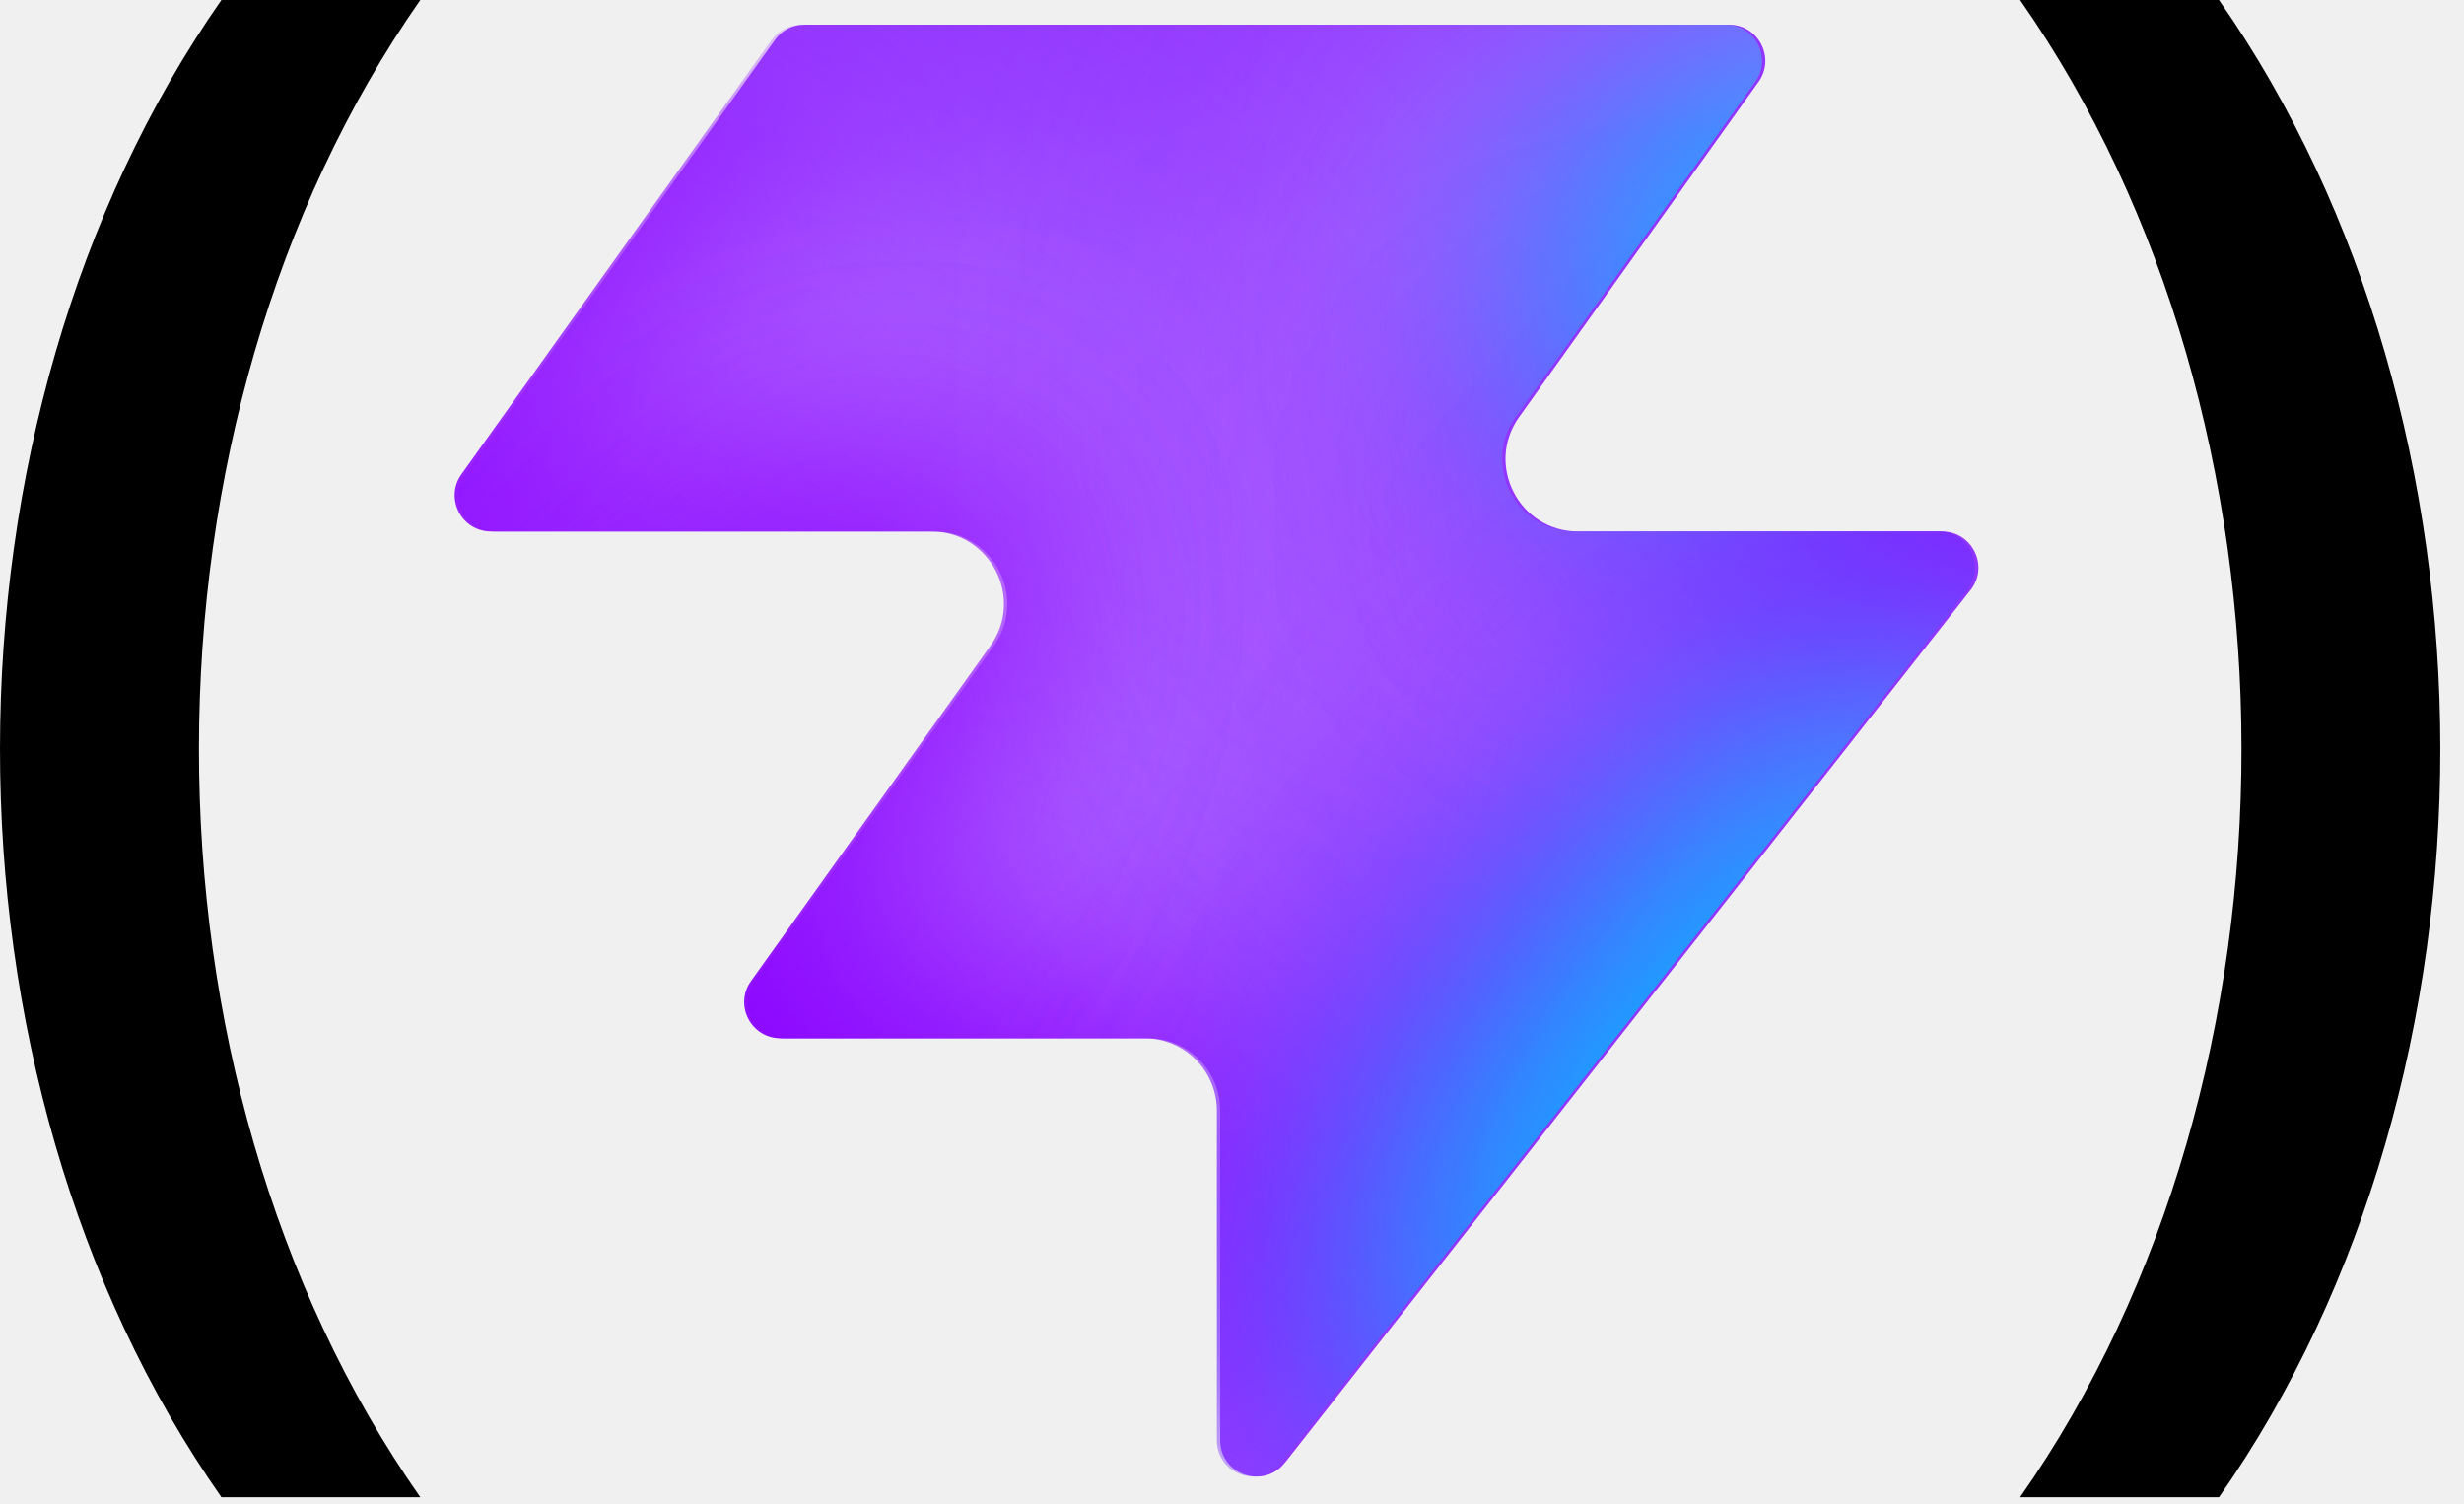
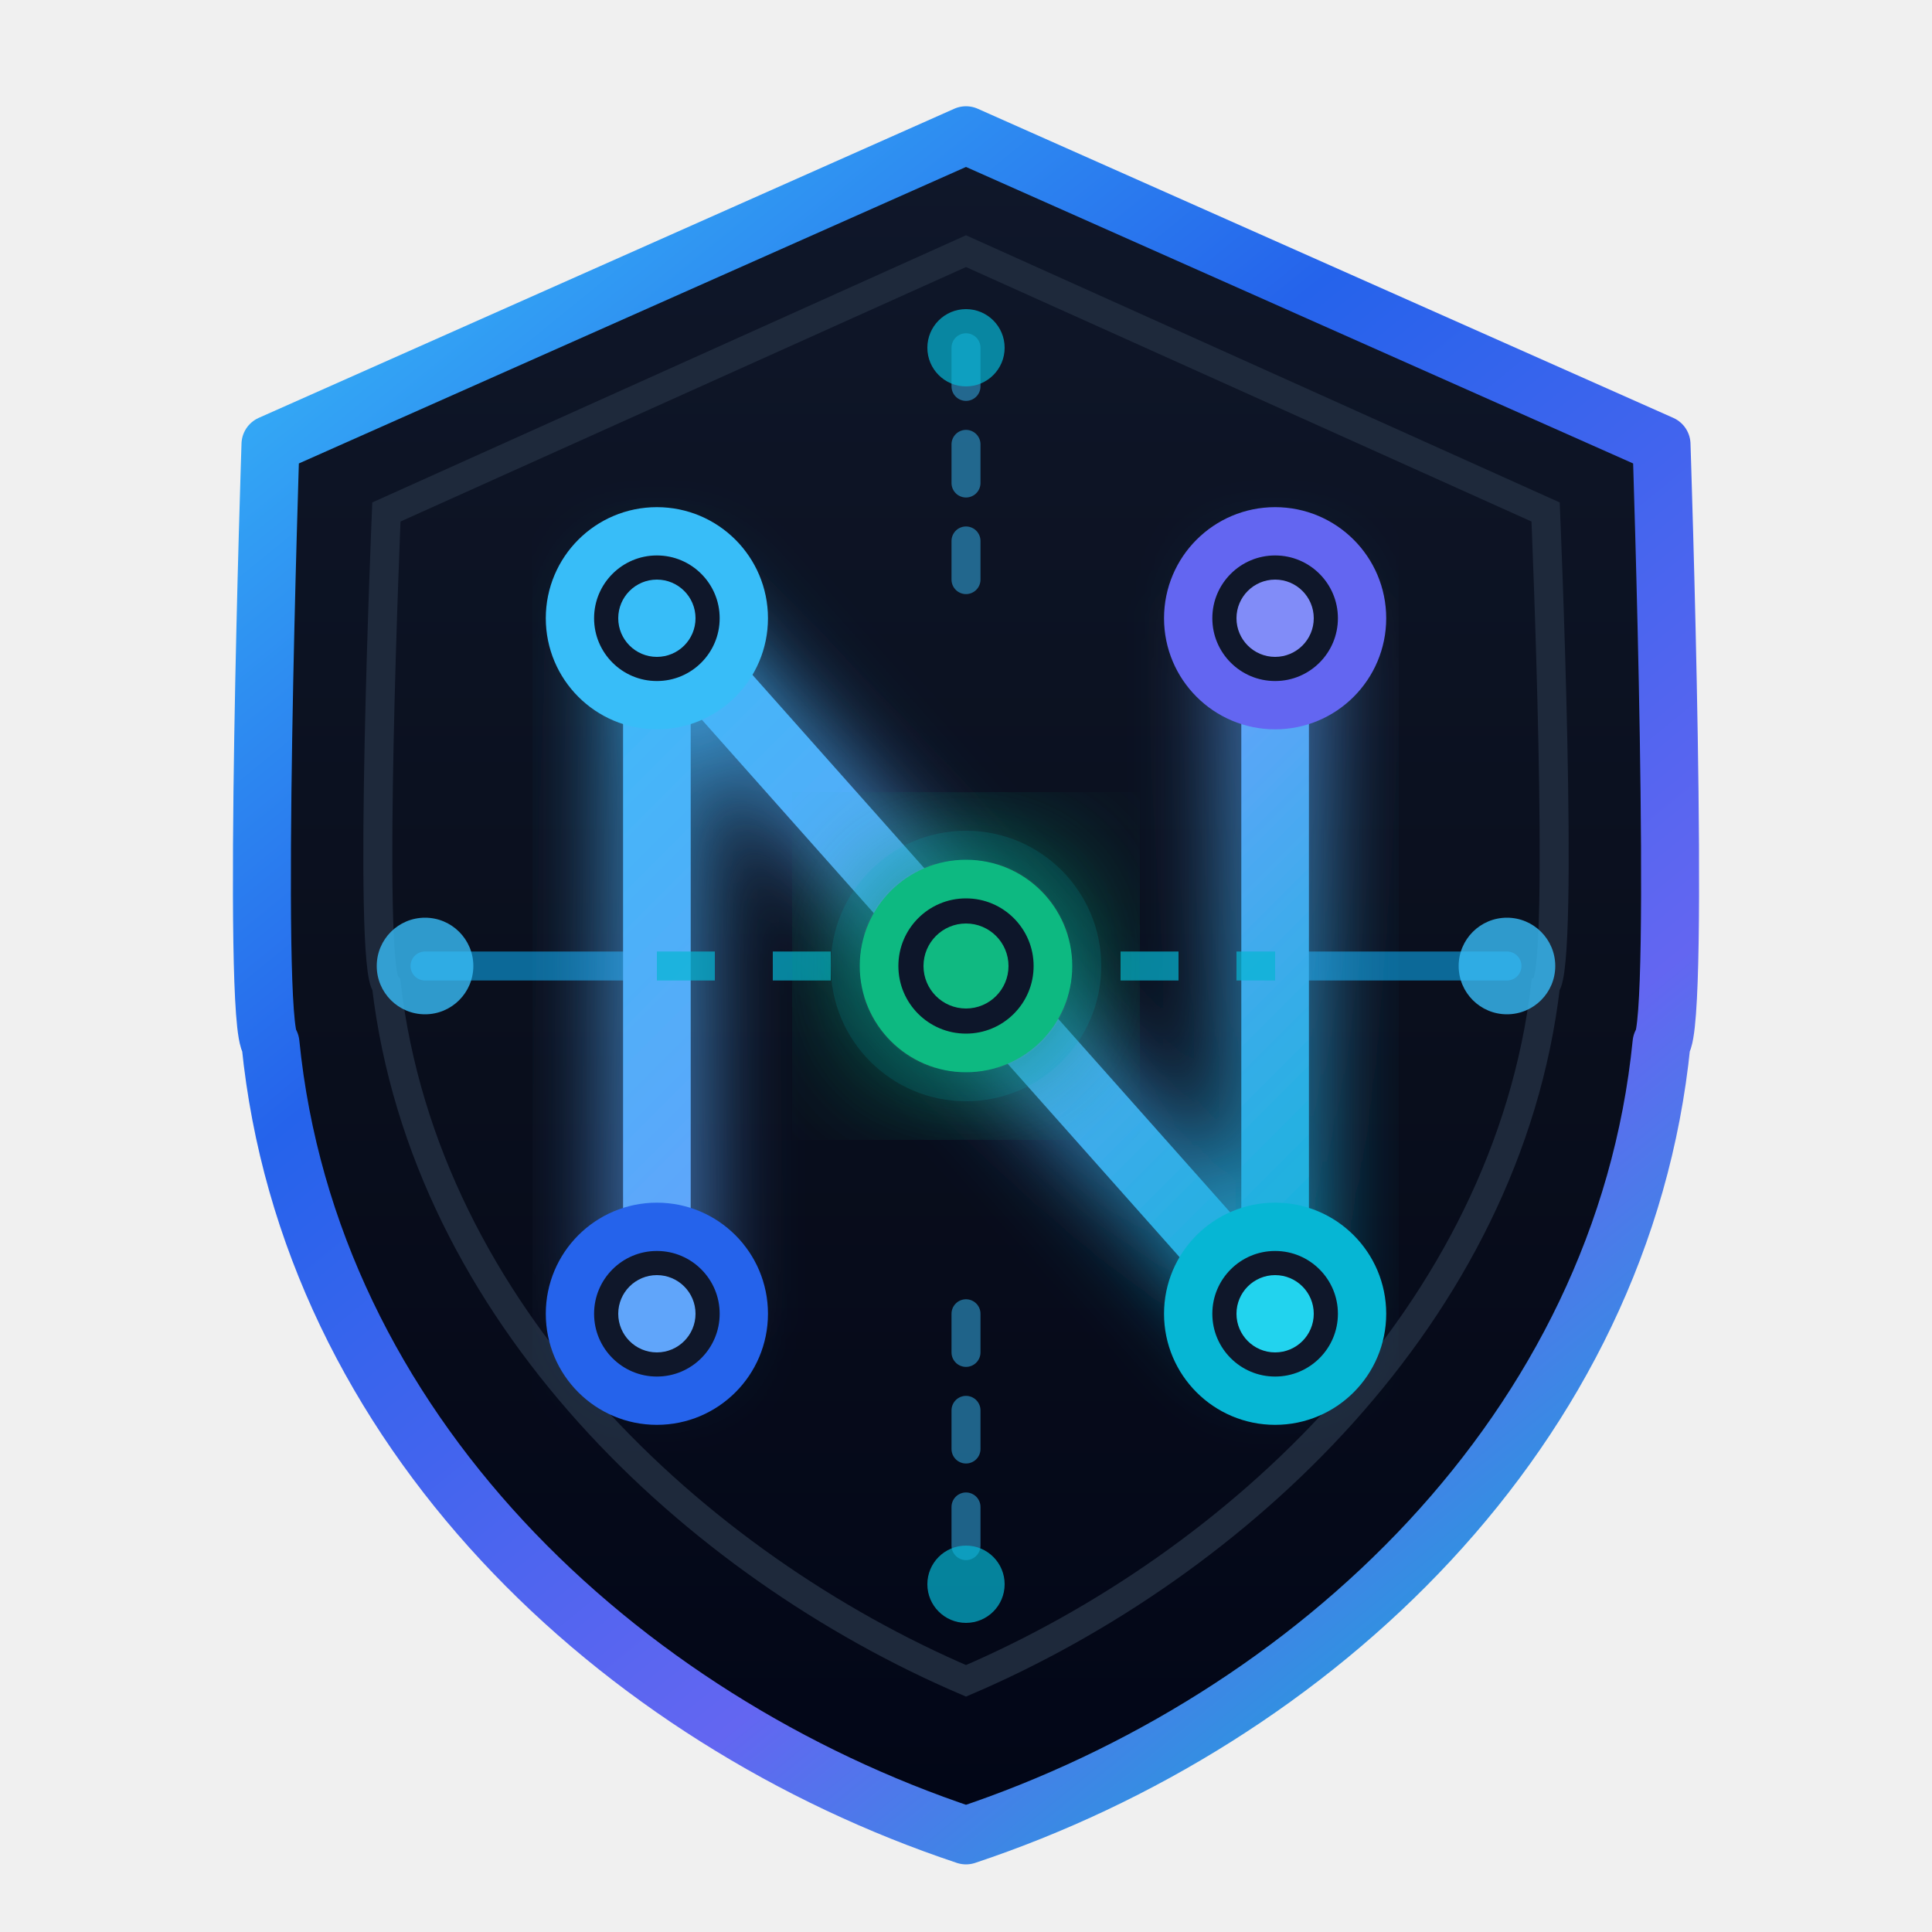
- <svg xmlns="http://www.w3.org/2000/svg" width="77" height="47" fill="none" aria-labelledby="vite-logo-title" viewBox="0 0 77 47">
-   <style>.parenthesis{fill:#000}@media (prefers-color-scheme:dark){.parenthesis{fill:#fff}}</style>
-   <path fill="#9135ff" d="M40.151 45.71c-.663.844-2.02.374-2.02-.699V34.708a2.26 2.26 0 0 0-2.262-2.262H24.493c-.92 0-1.457-1.04-.92-1.788l7.479-10.471c1.07-1.498 0-3.578-1.842-3.578H15.443c-.92 0-1.456-1.04-.92-1.788l9.696-13.576c.213-.297.556-.474.92-.474h28.894c.92 0 1.456 1.04.92 1.788l-7.48 10.472c-1.07 1.497 0 3.578 1.842 3.578h11.376c.944 0 1.474 1.087.89 1.83L40.153 45.712z" />
-   <mask id="a" width="48" height="47" x="14" y="0" maskUnits="userSpaceOnUse" style="mask-type:alpha">
-     <path fill="#000" d="M40.047 45.71c-.663.843-2.02.374-2.02-.699V34.708a2.26 2.26 0 0 0-2.262-2.262H24.389c-.92 0-1.457-1.04-.92-1.788l7.479-10.472c1.07-1.497 0-3.578-1.842-3.578H15.34c-.92 0-1.456-1.04-.92-1.788l9.696-13.575c.213-.297.556-.474.92-.474H53.93c.92 0 1.456 1.04.92 1.788L47.37 13.03c-1.07 1.498 0 3.578 1.842 3.578h11.376c.944 0 1.474 1.088.89 1.831L40.049 45.712z" />
-   </mask>
-   <g mask="url(#a)">
-     <g filter="url(#b)">
-       <ellipse cx="5.508" cy="14.704" fill="#eee6ff" rx="5.508" ry="14.704" transform="rotate(269.814 20.96 11.29)scale(-1 1)" />
-     </g>
-     <g filter="url(#c)">
-       <ellipse cx="10.399" cy="29.851" fill="#eee6ff" rx="10.399" ry="29.851" transform="rotate(89.814 -16.902 -8.275)scale(1 -1)" />
-     </g>
-     <g filter="url(#d)">
-       <ellipse cx="5.508" cy="30.487" fill="#8900ff" rx="5.508" ry="30.487" transform="rotate(89.814 -19.197 -7.127)scale(1 -1)" />
-     </g>
-     <g filter="url(#e)">
-       <ellipse cx="5.508" cy="30.599" fill="#8900ff" rx="5.508" ry="30.599" transform="rotate(89.814 -25.928 4.177)scale(1 -1)" />
-     </g>
-     <g filter="url(#f)">
-       <ellipse cx="5.508" cy="30.599" fill="#8900ff" rx="5.508" ry="30.599" transform="rotate(89.814 -25.738 5.52)scale(1 -1)" />
-     </g>
-     <g filter="url(#g)">
-       <ellipse cx="14.072" cy="22.078" fill="#eee6ff" rx="14.072" ry="22.078" transform="rotate(93.35 31.245 55.578)scale(-1 1)" />
-     </g>
-     <g filter="url(#h)">
-       <ellipse cx="3.47" cy="21.501" fill="#8900ff" rx="3.47" ry="21.501" transform="rotate(89.009 35.419 55.202)scale(-1 1)" />
-     </g>
-     <g filter="url(#i)">
-       <ellipse cx="3.47" cy="21.501" fill="#8900ff" rx="3.47" ry="21.501" transform="rotate(89.009 35.419 55.202)scale(-1 1)" />
-     </g>
-     <g filter="url(#j)">
-       <ellipse cx="14.592" cy="9.743" fill="#8900ff" rx="4.407" ry="29.108" transform="rotate(39.51 14.592 9.743)" />
-     </g>
-     <g filter="url(#k)">
-       <ellipse cx="61.728" cy="-5.321" fill="#8900ff" rx="4.407" ry="29.108" transform="rotate(37.892 61.728 -5.32)" />
-     </g>
-     <g filter="url(#l)">
-       <ellipse cx="55.618" cy="7.104" fill="#00c2ff" rx="5.971" ry="9.665" transform="rotate(37.892 55.618 7.104)" />
-     </g>
-     <g filter="url(#m)">
-       <ellipse cx="12.326" cy="39.103" fill="#8900ff" rx="4.407" ry="29.108" transform="rotate(37.892 12.326 39.103)" />
-     </g>
-     <g filter="url(#n)">
-       <ellipse cx="12.326" cy="39.103" fill="#8900ff" rx="4.407" ry="29.108" transform="rotate(37.892 12.326 39.103)" />
-     </g>
-     <g filter="url(#o)">
-       <ellipse cx="49.857" cy="30.678" fill="#8900ff" rx="4.407" ry="29.108" transform="rotate(37.892 49.857 30.678)" />
-     </g>
-     <g filter="url(#p)">
-       <ellipse cx="52.623" cy="33.171" fill="#00c2ff" rx="5.971" ry="15.297" transform="rotate(37.892 52.623 33.17)" />
-     </g>
-   </g>
-   <path d="M6.919 0c-9.198 13.166-9.252 33.575 0 46.789h6.215c-9.25-13.214-9.196-33.623 0-46.789zm62.424 0h-6.215c9.198 13.166 9.252 33.575 0 46.789h6.215c9.25-13.214 9.196-33.623 0-46.789" class="parenthesis" />
+ <svg xmlns="http://www.w3.org/2000/svg" viewBox="0 0 100 100" fill="none">
  <defs>
-     <filter id="b" width="60.045" height="41.654" x="-5.564" y="16.92" color-interpolation-filters="sRGB" filterUnits="userSpaceOnUse">
-       <feFlood flood-opacity="0" result="BackgroundImageFix" />
-       <feBlend in="SourceGraphic" in2="BackgroundImageFix" result="shape" />
-       <feGaussianBlur result="effect1_foregroundBlur_2002_17286" stdDeviation="7.659" />
+     <linearGradient id="netopsShieldBg" x1="50" y1="8" x2="50" y2="94" gradientUnits="userSpaceOnUse">
+       <stop offset="0%" stop-color="#0f172a" />
+       <stop offset="50%" stop-color="#0a0f1d" />
+       <stop offset="100%" stop-color="#020617" />
+     </linearGradient>
+     <linearGradient id="netopsBorderGrad" x1="15" y1="8" x2="85" y2="94" gradientUnits="userSpaceOnUse">
+       <stop offset="0%" stop-color="#38bdf8" />
+       <stop offset="35%" stop-color="#2563eb" />
+       <stop offset="70%" stop-color="#6366f1" />
+       <stop offset="100%" stop-color="#06b6d4" />
+     </linearGradient>
+     <linearGradient id="netopsTraceGrad" x1="30" y1="30" x2="70" y2="70" gradientUnits="userSpaceOnUse">
+       <stop offset="0%" stop-color="#38bdf8" />
+       <stop offset="50%" stop-color="#60a5fa" />
+       <stop offset="100%" stop-color="#06b6d4" />
+     </linearGradient>
+     <filter id="netopsGlow" x="-20%" y="-20%" width="140%" height="140%">
+       <feGaussianBlur stdDeviation="2.5" result="blur" />
+       <feComposite in="SourceGraphic" in2="blur" operator="over" />
    </filter>
-     <filter id="c" width="90.34" height="51.437" x="-40.407" y="-6.762" color-interpolation-filters="sRGB" filterUnits="userSpaceOnUse">
-       <feFlood flood-opacity="0" result="BackgroundImageFix" />
-       <feBlend in="SourceGraphic" in2="BackgroundImageFix" result="shape" />
-       <feGaussianBlur result="effect1_foregroundBlur_2002_17286" stdDeviation="7.659" />
-     </filter>
-     <filter id="d" width="79.355" height="29.4" x="-35.435" y="2.801" color-interpolation-filters="sRGB" filterUnits="userSpaceOnUse">
-       <feFlood flood-opacity="0" result="BackgroundImageFix" />
-       <feBlend in="SourceGraphic" in2="BackgroundImageFix" result="shape" />
-       <feGaussianBlur result="effect1_foregroundBlur_2002_17286" stdDeviation="4.596" />
-     </filter>
-     <filter id="e" width="79.579" height="29.4" x="-30.84" y="20.8" color-interpolation-filters="sRGB" filterUnits="userSpaceOnUse">
-       <feFlood flood-opacity="0" result="BackgroundImageFix" />
-       <feBlend in="SourceGraphic" in2="BackgroundImageFix" result="shape" />
-       <feGaussianBlur result="effect1_foregroundBlur_2002_17286" stdDeviation="4.596" />
-     </filter>
-     <filter id="f" width="79.579" height="29.4" x="-29.307" y="21.949" color-interpolation-filters="sRGB" filterUnits="userSpaceOnUse">
-       <feFlood flood-opacity="0" result="BackgroundImageFix" />
-       <feBlend in="SourceGraphic" in2="BackgroundImageFix" result="shape" />
-       <feGaussianBlur result="effect1_foregroundBlur_2002_17286" stdDeviation="4.596" />
-     </filter>
-     <filter id="g" width="74.749" height="58.852" x="29.961" y="-17.13" color-interpolation-filters="sRGB" filterUnits="userSpaceOnUse">
-       <feFlood flood-opacity="0" result="BackgroundImageFix" />
-       <feBlend in="SourceGraphic" in2="BackgroundImageFix" result="shape" />
-       <feGaussianBlur result="effect1_foregroundBlur_2002_17286" stdDeviation="7.659" />
-     </filter>
-     <filter id="h" width="61.377" height="25.362" x="37.754" y="3.055" color-interpolation-filters="sRGB" filterUnits="userSpaceOnUse">
-       <feFlood flood-opacity="0" result="BackgroundImageFix" />
-       <feBlend in="SourceGraphic" in2="BackgroundImageFix" result="shape" />
-       <feGaussianBlur result="effect1_foregroundBlur_2002_17286" stdDeviation="4.596" />
-     </filter>
-     <filter id="i" width="61.377" height="25.362" x="37.754" y="3.055" color-interpolation-filters="sRGB" filterUnits="userSpaceOnUse">
-       <feFlood flood-opacity="0" result="BackgroundImageFix" />
-       <feBlend in="SourceGraphic" in2="BackgroundImageFix" result="shape" />
-       <feGaussianBlur result="effect1_foregroundBlur_2002_17286" stdDeviation="4.596" />
-     </filter>
-     <filter id="j" width="56.045" height="63.649" x="-13.43" y="-22.082" color-interpolation-filters="sRGB" filterUnits="userSpaceOnUse">
-       <feFlood flood-opacity="0" result="BackgroundImageFix" />
-       <feBlend in="SourceGraphic" in2="BackgroundImageFix" result="shape" />
-       <feGaussianBlur result="effect1_foregroundBlur_2002_17286" stdDeviation="4.596" />
-     </filter>
-     <filter id="k" width="54.814" height="64.646" x="34.321" y="-37.644" color-interpolation-filters="sRGB" filterUnits="userSpaceOnUse">
-       <feFlood flood-opacity="0" result="BackgroundImageFix" />
-       <feBlend in="SourceGraphic" in2="BackgroundImageFix" result="shape" />
-       <feGaussianBlur result="effect1_foregroundBlur_2002_17286" stdDeviation="4.596" />
-     </filter>
-     <filter id="l" width="33.541" height="35.313" x="38.847" y="-10.552" color-interpolation-filters="sRGB" filterUnits="userSpaceOnUse">
-       <feFlood flood-opacity="0" result="BackgroundImageFix" />
-       <feBlend in="SourceGraphic" in2="BackgroundImageFix" result="shape" />
-       <feGaussianBlur result="effect1_foregroundBlur_2002_17286" stdDeviation="4.596" />
-     </filter>
-     <filter id="m" width="54.814" height="64.646" x="-15.081" y="6.78" color-interpolation-filters="sRGB" filterUnits="userSpaceOnUse">
-       <feFlood flood-opacity="0" result="BackgroundImageFix" />
-       <feBlend in="SourceGraphic" in2="BackgroundImageFix" result="shape" />
-       <feGaussianBlur result="effect1_foregroundBlur_2002_17286" stdDeviation="4.596" />
-     </filter>
-     <filter id="n" width="54.814" height="64.646" x="-15.081" y="6.78" color-interpolation-filters="sRGB" filterUnits="userSpaceOnUse">
-       <feFlood flood-opacity="0" result="BackgroundImageFix" />
-       <feBlend in="SourceGraphic" in2="BackgroundImageFix" result="shape" />
-       <feGaussianBlur result="effect1_foregroundBlur_2002_17286" stdDeviation="4.596" />
-     </filter>
-     <filter id="o" width="54.814" height="64.646" x="22.45" y="-1.645" color-interpolation-filters="sRGB" filterUnits="userSpaceOnUse">
-       <feFlood flood-opacity="0" result="BackgroundImageFix" />
-       <feBlend in="SourceGraphic" in2="BackgroundImageFix" result="shape" />
-       <feGaussianBlur result="effect1_foregroundBlur_2002_17286" stdDeviation="4.596" />
-     </filter>
-     <filter id="p" width="39.409" height="43.623" x="32.919" y="11.36" color-interpolation-filters="sRGB" filterUnits="userSpaceOnUse">
-       <feFlood flood-opacity="0" result="BackgroundImageFix" />
-       <feBlend in="SourceGraphic" in2="BackgroundImageFix" result="shape" />
-       <feGaussianBlur result="effect1_foregroundBlur_2002_17286" stdDeviation="4.596" />
+     <filter id="coreGlow" x="-50%" y="-50%" width="200%" height="200%">
+       <feGaussianBlur stdDeviation="3.5" result="blur" />
+       <feComposite in="SourceGraphic" in2="blur" operator="over" />
    </filter>
  </defs>
+   <path d="M50 7 L86 23 C86 23 87 53 86 54 C84 74 68 89 50 95 C32 89 16 74 14 54 C13 53 14 23 14 23 L50 7 Z" fill="url(#netopsShieldBg)" stroke="url(#netopsBorderGrad)" stroke-width="3" stroke-linejoin="round" />
+   <path d="M50 13 L80 26.5 C80 26.5 81 50 80 51 C78 68 64 81 50 87 C36 81 22 68 20 51 C19 50 20 26.5 20 26.5 L50 13 Z" stroke="#1e293b" stroke-width="1.5" fill="none" />
+   <path d="M22 50 L34 50" stroke="#0ea5e9" stroke-width="1.5" stroke-opacity="0.6" stroke-linecap="round" />
+   <path d="M66 50 L78 50" stroke="#0ea5e9" stroke-width="1.5" stroke-opacity="0.6" stroke-linecap="round" />
+   <path d="M50 18 L50 32" stroke="#38bdf8" stroke-width="1.5" stroke-opacity="0.5" stroke-linecap="round" stroke-dasharray="2 3" />
+   <path d="M50 68 L50 82" stroke="#38bdf8" stroke-width="1.5" stroke-opacity="0.5" stroke-linecap="round" stroke-dasharray="2 3" />
+   <g filter="url(#netopsGlow)">
+     <path d="M34 32 L66 68" stroke="url(#netopsTraceGrad)" stroke-width="3.5" stroke-linecap="round" />
+     <path d="M34 68 L34 32" stroke="url(#netopsTraceGrad)" stroke-width="3.5" stroke-linecap="round" />
+     <path d="M66 68 L66 32" stroke="url(#netopsTraceGrad)" stroke-width="3.5" stroke-linecap="round" />
+   </g>
+   <path d="M34 50 L66 50" stroke="#06b6d4" stroke-width="1.5" stroke-opacity="0.7" stroke-dasharray="3 3" />
+   <circle cx="22" cy="50" r="2.5" fill="#38bdf8" opacity="0.8" />
+   <circle cx="78" cy="50" r="2.5" fill="#38bdf8" opacity="0.8" />
+   <circle cx="50" cy="18" r="2" fill="#06b6d4" opacity="0.7" />
+   <circle cx="50" cy="82" r="2" fill="#06b6d4" opacity="0.7" />
+   <circle cx="34" cy="32" r="4.5" fill="#0f172a" stroke="#38bdf8" stroke-width="2.5" />
+   <circle cx="34" cy="32" r="2" fill="#38bdf8" />
+   <circle cx="34" cy="68" r="4.5" fill="#0f172a" stroke="#2563eb" stroke-width="2.5" />
+   <circle cx="34" cy="68" r="2" fill="#60a5fa" />
+   <circle cx="66" cy="32" r="4.5" fill="#0f172a" stroke="#6366f1" stroke-width="2.5" />
+   <circle cx="66" cy="32" r="2" fill="#818cf8" />
+   <circle cx="66" cy="68" r="4.5" fill="#0f172a" stroke="#06b6d4" stroke-width="2.5" />
+   <circle cx="66" cy="68" r="2" fill="#22d3ee" />
+   <circle cx="50" cy="50" r="7" fill="#06b6d4" fill-opacity="0.15" />
+   <circle cx="50" cy="50" r="4.5" fill="#0f172a" stroke="#10b981" stroke-width="2" filter="url(#coreGlow)" />
+   <circle cx="50" cy="50" r="2.2" fill="#10b981" />
</svg>
